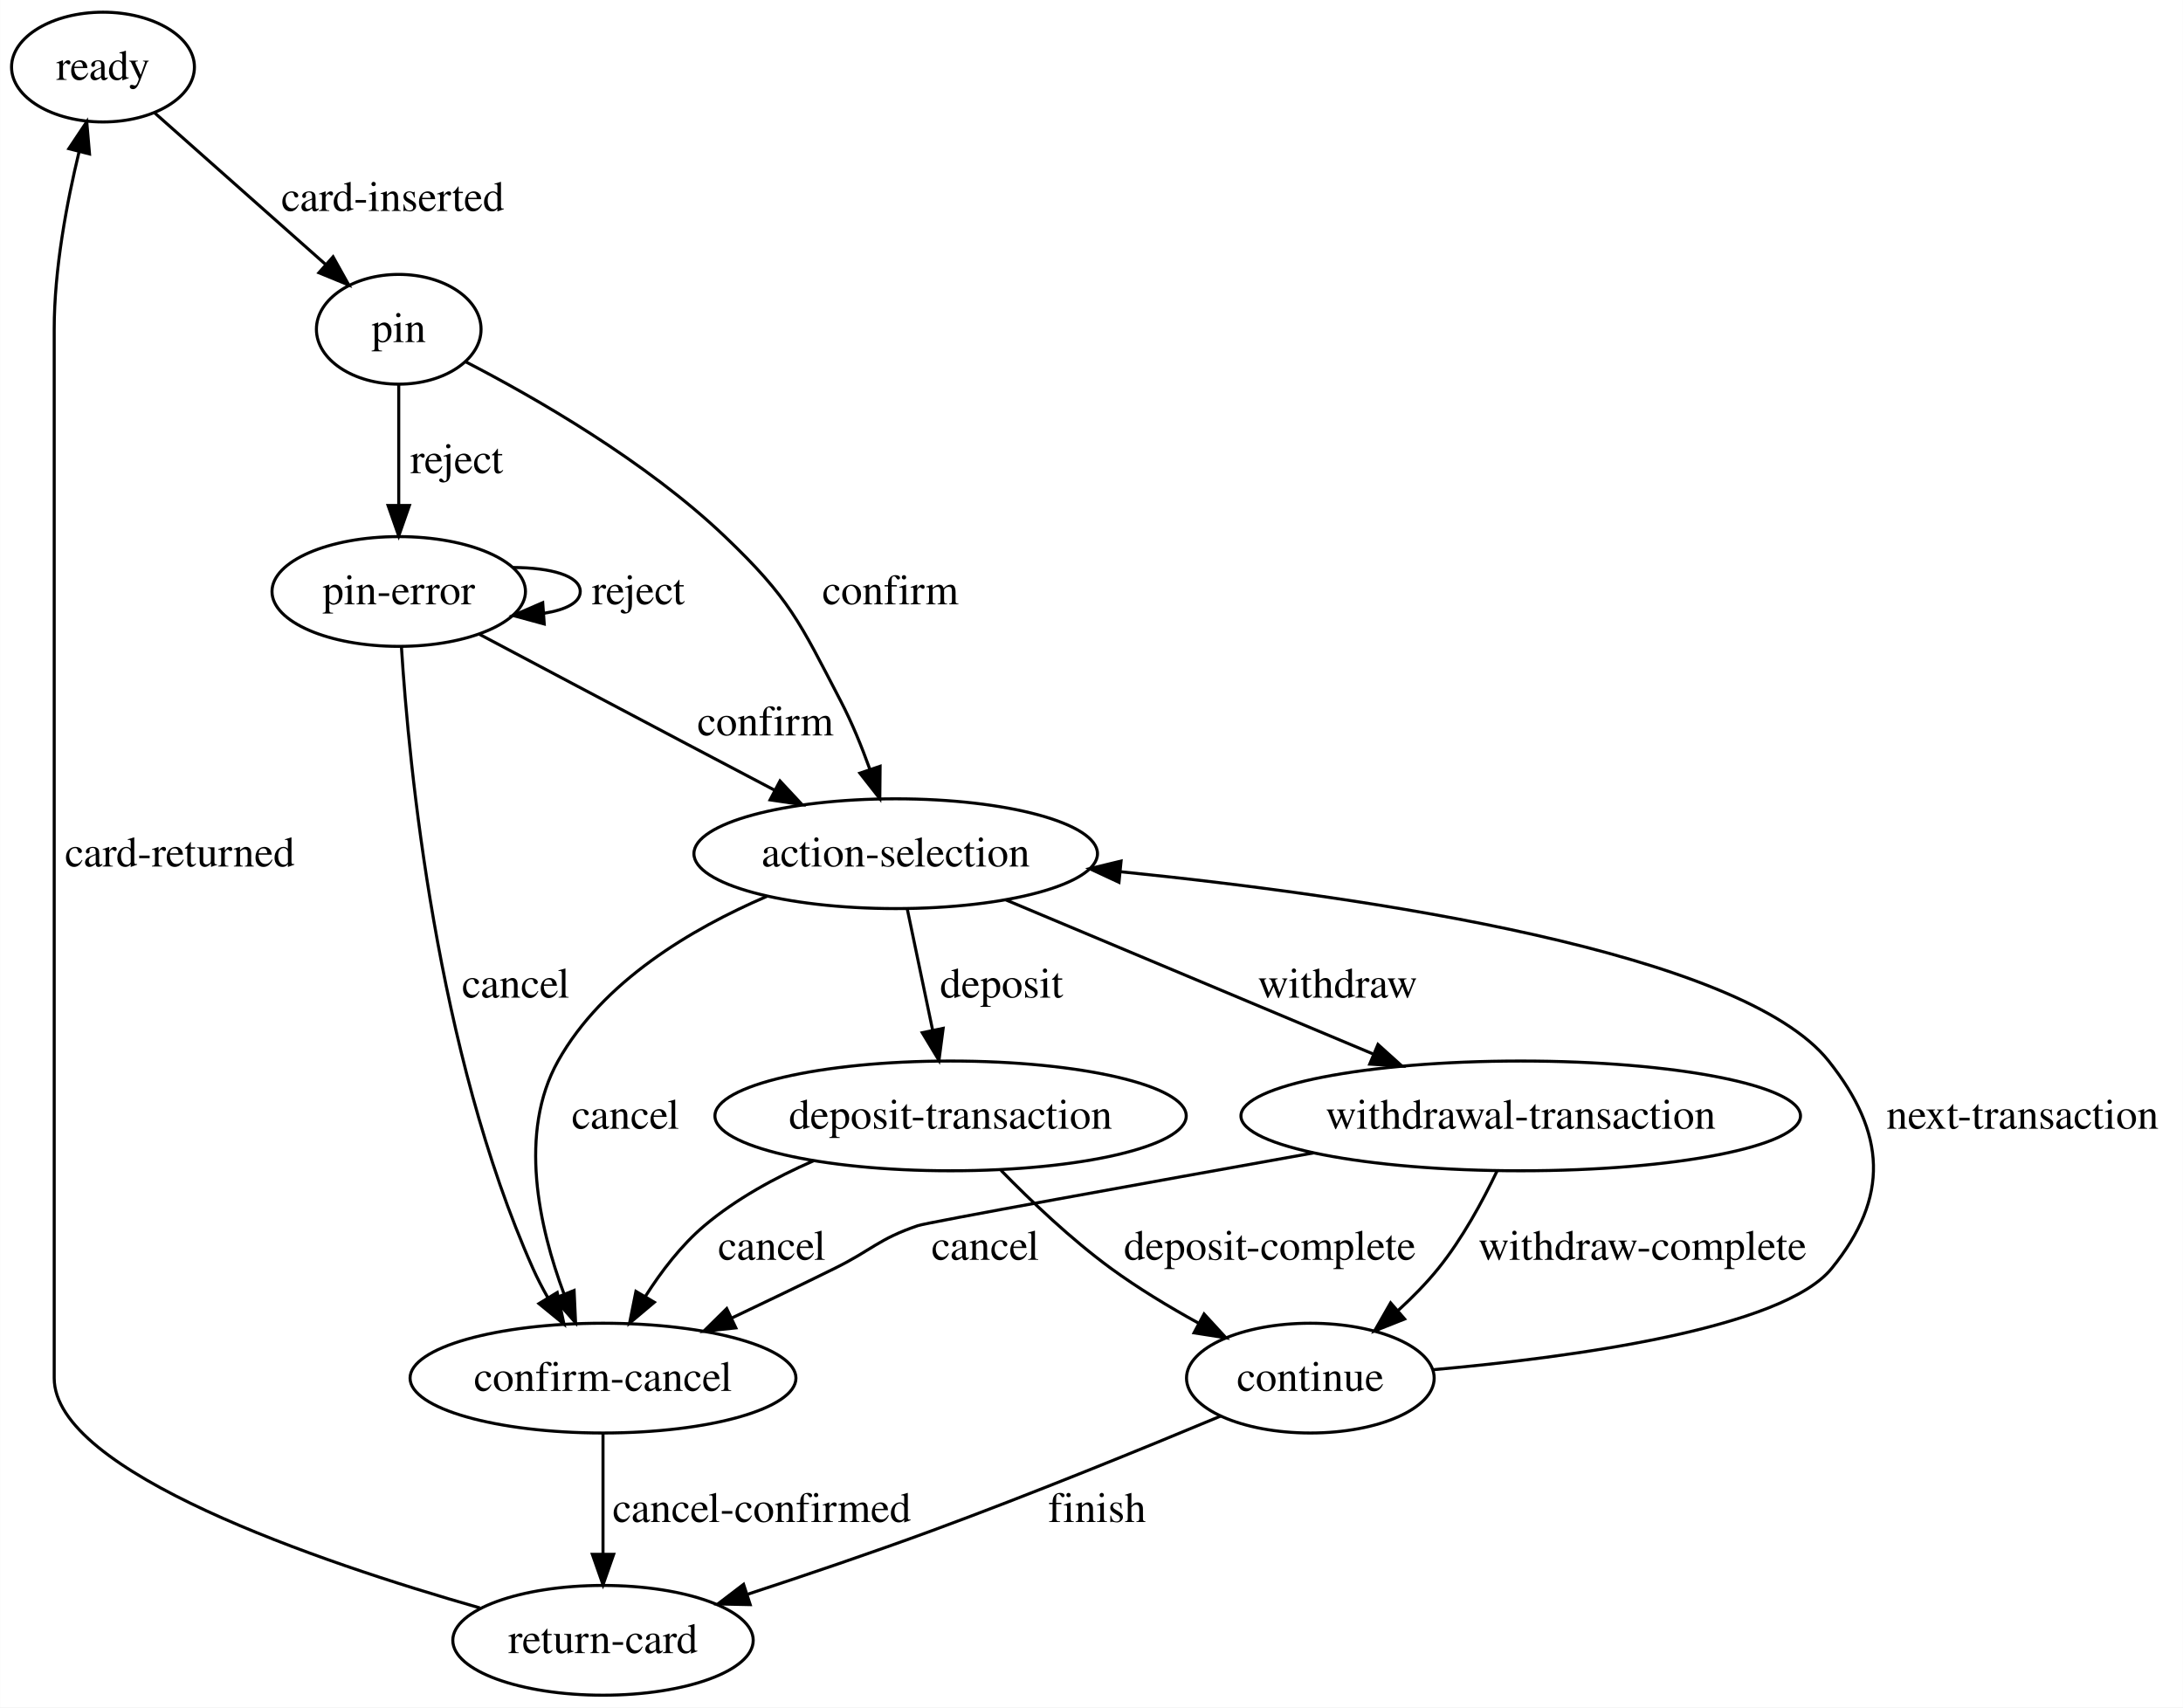
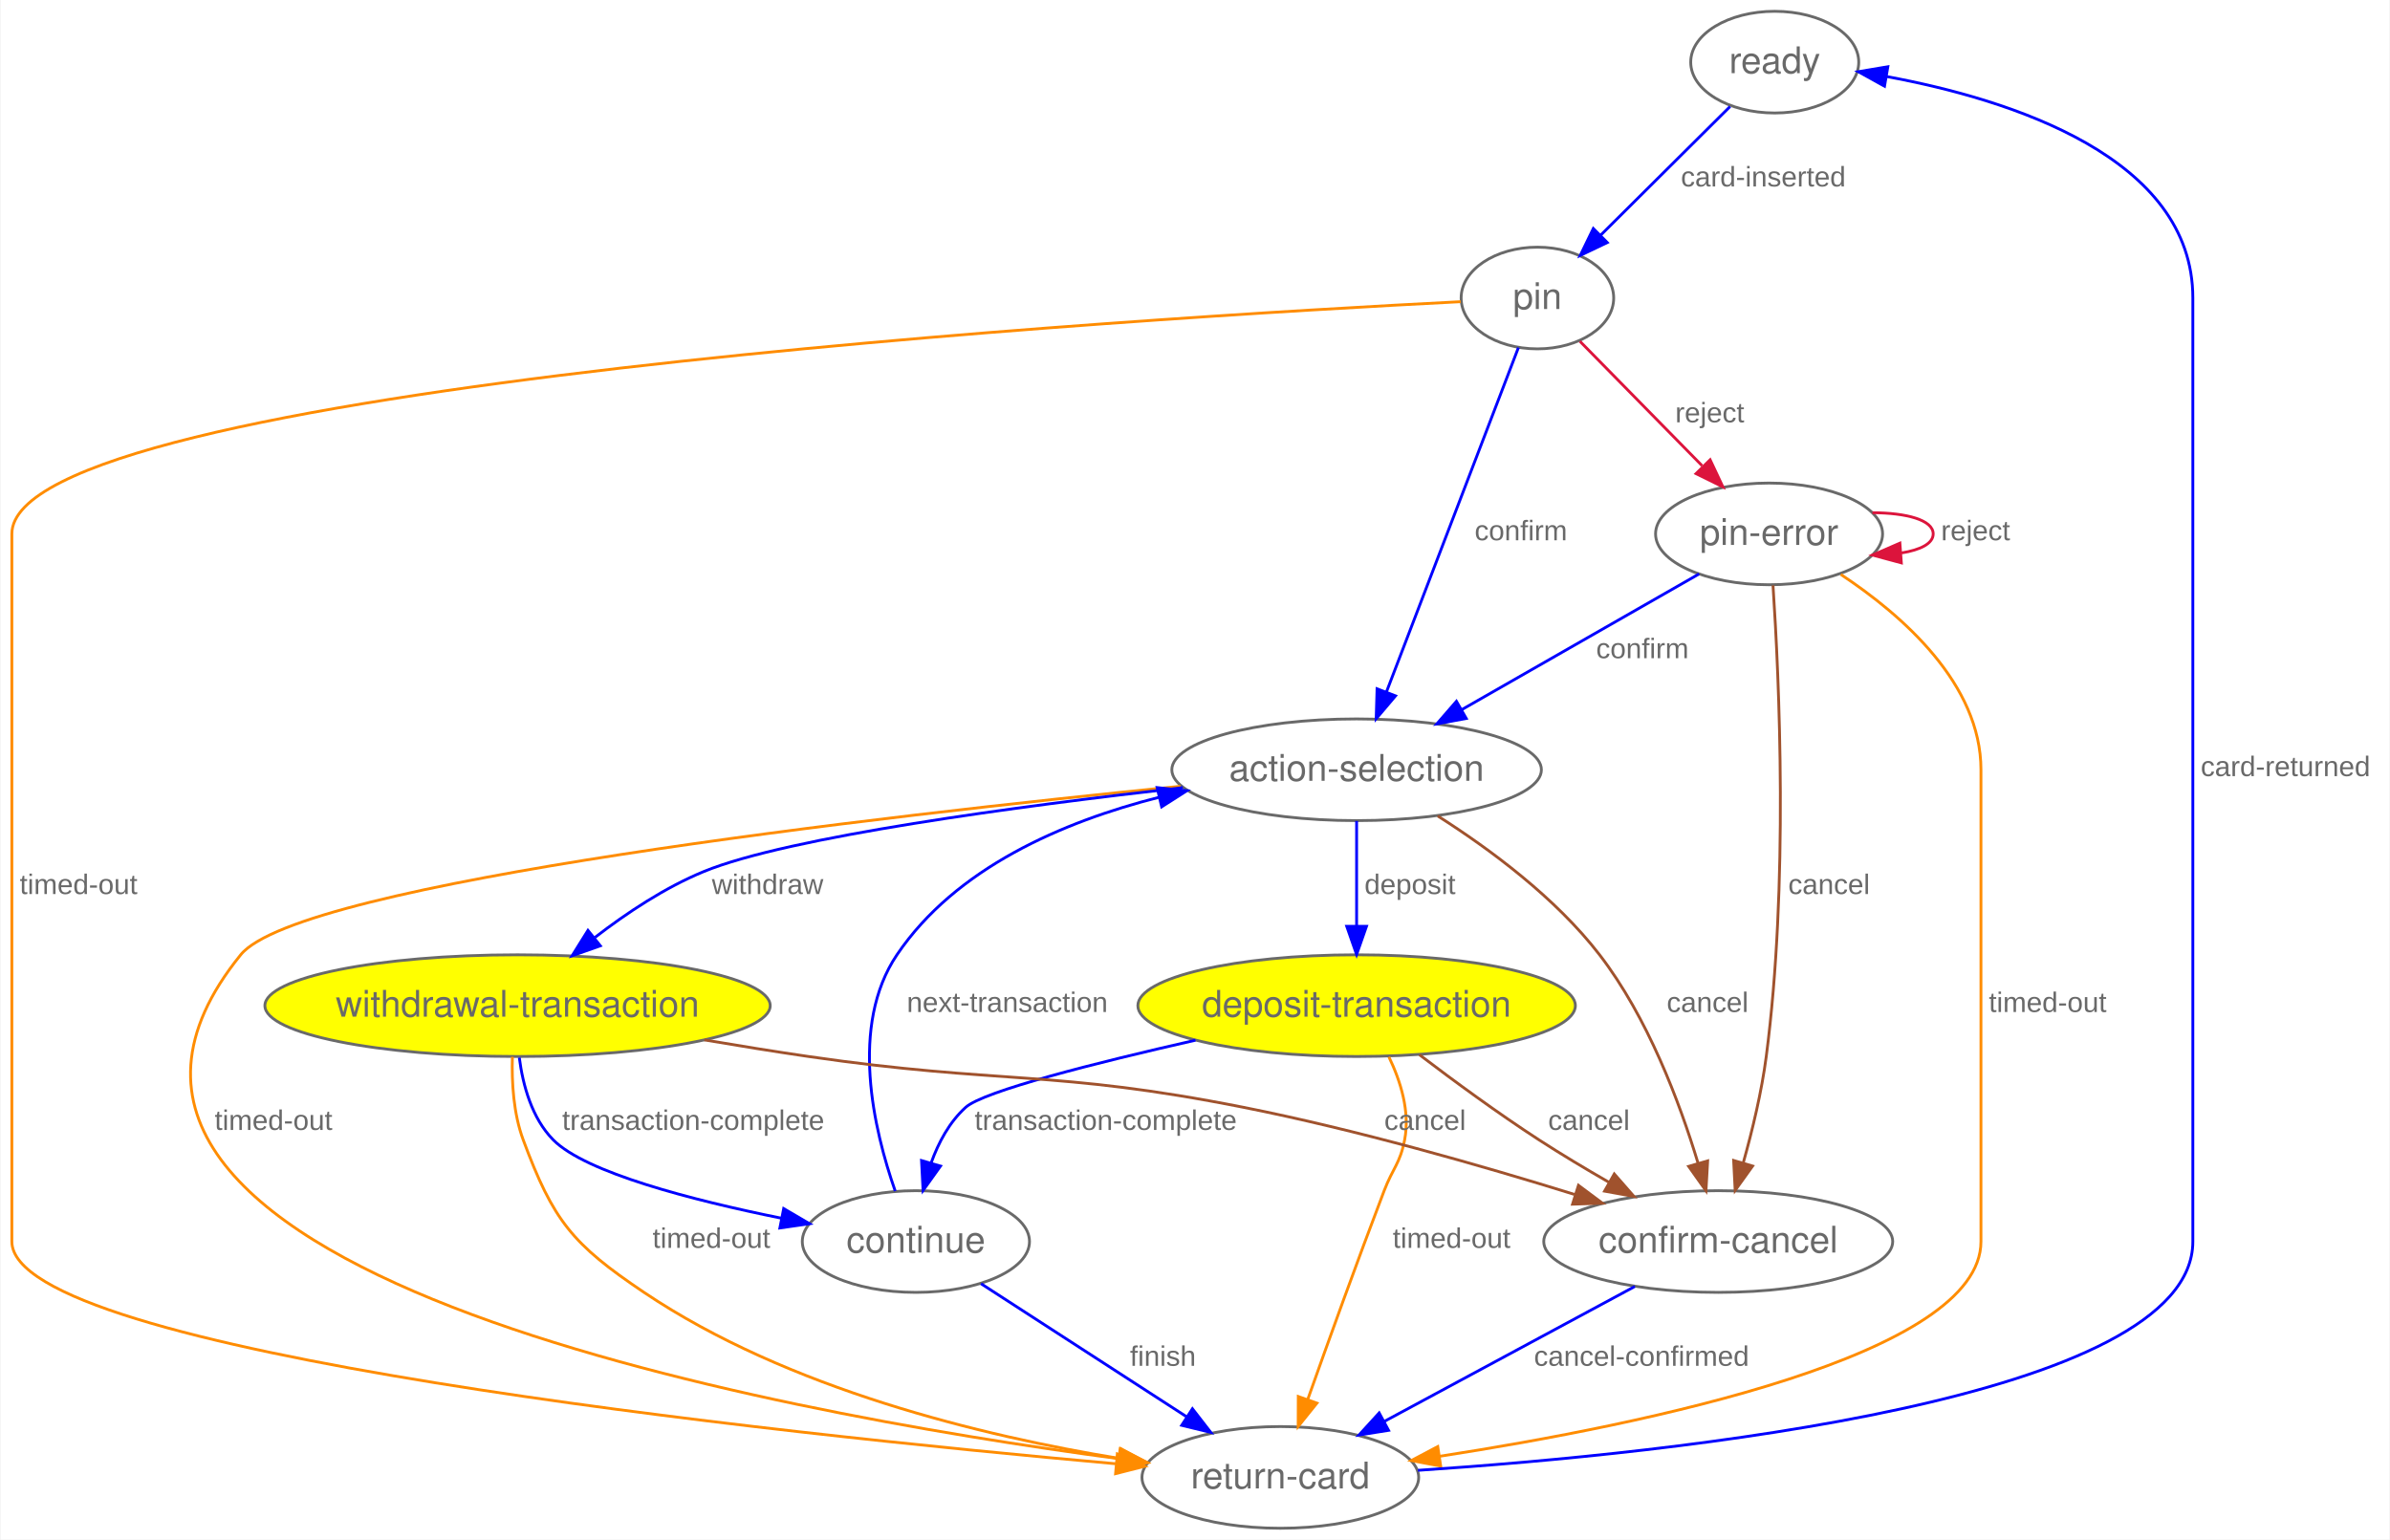
- <svg xmlns="http://www.w3.org/2000/svg" width="716pt" height="560pt" viewBox="0.00 0.00 715.93 560.00">
-   <g id="graph0" class="graph" transform="scale(1 1) rotate(0) translate(4 556)">
-     <polygon fill="#ffffff" stroke="transparent" points="-4,4 -4,-556 711.932,-556 711.932,4 -4,4" />
+ <svg xmlns="http://www.w3.org/2000/svg" width="846pt" height="545pt" viewBox="0.00 0.00 845.59 544.99">
+   <g id="graph0" class="graph" transform="scale(1 1) rotate(0) translate(4 540.9941)">
+     <polygon fill="#ffffff" stroke="transparent" points="-4,4 -4,-540.994 841.586,-540.994 841.586,4 -4,4" />
    <g id="node1" class="node">
-       <ellipse fill="none" stroke="#000000" cx="29.745" cy="-534" rx="29.993" ry="18" />
-       <text text-anchor="middle" x="29.745" y="-529.8" font-family="Times,serif" font-size="14.00" fill="#000000">ready</text>
+       <ellipse fill="none" stroke="#696969" cx="624" cy="-518.994" rx="29.736" ry="18" />
+       <text text-anchor="middle" x="624" y="-515.094" font-family="Helvetica,sans-Serif" font-size="13.00" fill="#696969">ready</text>
    </g>
    <g id="node2" class="node">
-       <ellipse fill="none" stroke="#000000" cx="126.746" cy="-448" rx="27" ry="18" />
-       <text text-anchor="middle" x="126.746" y="-443.8" font-family="Times,serif" font-size="14.00" fill="#000000">pin</text>
+       <ellipse fill="none" stroke="#696969" cx="540" cy="-435.495" rx="27" ry="18" />
+       <text text-anchor="middle" x="540" y="-431.595" font-family="Helvetica,sans-Serif" font-size="13.00" fill="#696969">pin</text>
    </g>
    <g id="edge1" class="edge">
-       <path fill="none" stroke="#000000" d="M46.642,-519.02C62.175,-505.248 85.369,-484.685 102.807,-469.224" />
-       <polygon fill="#000000" stroke="#000000" points="105.206,-471.775 110.366,-462.522 100.562,-466.537 105.206,-471.775" />
-       <text text-anchor="middle" x="124.78" y="-486.8" font-family="Times,serif" font-size="14.00" fill="#000000"> card-inserted </text>
+       <path fill="none" stroke="#0000ff" d="M608.2,-503.289C595.25,-490.415 576.766,-472.041 562.307,-457.669" />
+       <polygon fill="#0000ff" stroke="#0000ff" points="564.723,-455.135 555.163,-450.568 559.788,-460.1 564.723,-455.135" />
+       <text text-anchor="middle" x="619.958" y="-474.994" font-family="Arial" font-size="10.00" fill="#696969"> card-inserted </text>
    </g>
    <g id="node3" class="node">
-       <ellipse fill="none" stroke="#000000" cx="289.745" cy="-276" rx="66.182" ry="18" />
-       <text text-anchor="middle" x="289.745" y="-271.8" font-family="Times,serif" font-size="14.00" fill="#000000">action-selection</text>
+       <ellipse fill="none" stroke="#696969" cx="476" cy="-268.497" rx="65.407" ry="18" />
+       <text text-anchor="middle" x="476" y="-264.597" font-family="Helvetica,sans-Serif" font-size="13.00" fill="#696969">action-selection</text>
    </g>
    <g id="edge2" class="edge">
-       <path fill="none" stroke="#000000" d="M148.571,-437.402C171.506,-425.561 207.787,-404.764 233.745,-380 254.98,-359.743 258.21,-352.039 271.745,-326 275.373,-319.022 278.581,-311.146 281.246,-303.745" />
-       <polygon fill="#000000" stroke="#000000" points="284.628,-304.67 284.532,-294.075 278,-302.417 284.628,-304.67" />
-       <text text-anchor="middle" x="288.021" y="-357.8" font-family="Times,serif" font-size="14.00" fill="#000000"> confirm </text>
+       <path fill="none" stroke="#0000ff" d="M533.272,-417.939C522.143,-388.9 499.817,-330.645 486.567,-296.07" />
+       <polygon fill="#0000ff" stroke="#0000ff" points="489.775,-294.659 482.928,-286.574 483.238,-297.164 489.775,-294.659" />
+       <text text-anchor="middle" x="534.17" y="-349.746" font-family="Arial" font-size="10.00" fill="#696969"> confirm </text>
    </g>
    <g id="node4" class="node">
-       <ellipse fill="none" stroke="#000000" cx="126.746" cy="-362" rx="41.568" ry="18" />
-       <text text-anchor="middle" x="126.746" y="-357.8" font-family="Times,serif" font-size="14.00" fill="#000000">pin-error</text>
+       <ellipse fill="none" stroke="#696969" cx="622" cy="-351.996" rx="40.18" ry="18" />
+       <text text-anchor="middle" x="622" y="-348.096" font-family="Helvetica,sans-Serif" font-size="13.00" fill="#696969">pin-error</text>
    </g>
    <g id="edge3" class="edge">
-       <path fill="none" stroke="#000000" d="M126.746,-429.762C126.746,-418.36 126.746,-403.434 126.746,-390.494" />
-       <polygon fill="#000000" stroke="#000000" points="130.246,-390.212 126.746,-380.212 123.246,-390.212 130.246,-390.212" />
-       <text text-anchor="middle" x="145.787" y="-400.8" font-family="Times,serif" font-size="14.00" fill="#000000"> reject </text>
+       <path fill="none" stroke="#dc143c" d="M555.04,-420.18C567.134,-407.865 584.346,-390.338 598.291,-376.138" />
+       <polygon fill="#dc143c" stroke="#dc143c" points="601.14,-378.233 605.649,-368.646 596.145,-373.328 601.14,-378.233" />
+       <text text-anchor="middle" x="601.005" y="-391.495" font-family="Arial" font-size="10.00" fill="#696969"> reject </text>
+     </g>
+     <g id="node5" class="node">
+       <ellipse fill="none" stroke="#696969" cx="449" cy="-18" rx="48.974" ry="18" />
+       <text text-anchor="middle" x="449" y="-14.1" font-family="Helvetica,sans-Serif" font-size="13.00" fill="#696969">return-card</text>
+     </g>
+     <g id="edge21" class="edge">
+       <path fill="none" stroke="#ff8c00" d="M512.851,-434.198C403.348,-428.61 0,-404.468 0,-351.996 0,-351.996 0,-351.996 0,-101.499 0,-62.207 269.199,-33.701 390.711,-22.836" />
+       <polygon fill="#ff8c00" stroke="#ff8c00" points="391.296,-26.298 400.949,-21.931 390.68,-19.325 391.296,-26.298" />
+       <text text-anchor="middle" x="23.621" y="-224.497" font-family="Arial" font-size="10.00" fill="#696969"> timed-out </text>
+     </g>
+     <g id="edge18" class="edge">
+       <path fill="none" stroke="#ff8c00" d="M413.663,-262.672C307.664,-252.12 101.701,-228.554 81,-202.998 -9.185,-91.665 267.238,-41.28 391.639,-24.639" />
+       <polygon fill="#ff8c00" stroke="#ff8c00" points="392.297,-28.083 401.758,-23.315 391.389,-21.142 392.297,-28.083" />
+       <text text-anchor="middle" x="92.621" y="-140.998" font-family="Arial" font-size="10.00" fill="#696969"> timed-out </text>
    </g>
    <g id="node6" class="node">
-       <ellipse fill="none" stroke="#000000" cx="307.745" cy="-190" rx="77.292" ry="18" />
-       <text text-anchor="middle" x="307.745" y="-185.8" font-family="Times,serif" font-size="14.00" fill="#000000">deposit-transaction</text>
+       <ellipse fill="#ffff00" stroke="#696969" cx="476" cy="-184.998" rx="77.431" ry="18" />
+       <text text-anchor="middle" x="476" y="-181.098" font-family="Helvetica,sans-Serif" font-size="13.00" fill="#696969">deposit-transaction</text>
    </g>
    <g id="edge7" class="edge">
-       <path fill="none" stroke="#000000" d="M293.563,-257.762C295.973,-246.246 299.136,-231.135 301.863,-218.106" />
-       <polygon fill="#000000" stroke="#000000" points="305.311,-218.717 303.934,-208.212 298.459,-217.283 305.311,-218.717" />
-       <text text-anchor="middle" x="324.466" y="-228.8" font-family="Times,serif" font-size="14.00" fill="#000000"> deposit </text>
+       <path fill="none" stroke="#0000ff" d="M476,-250.379C476,-239.547 476,-225.549 476,-213.287" />
+       <polygon fill="#0000ff" stroke="#0000ff" points="479.5,-213.081 476,-203.081 472.5,-213.081 479.5,-213.081" />
+       <text text-anchor="middle" x="494.901" y="-224.497" font-family="Arial" font-size="10.00" fill="#696969"> deposit </text>
    </g>
    <g id="node8" class="node">
-       <ellipse fill="none" stroke="#000000" cx="494.745" cy="-190" rx="91.765" ry="18" />
-       <text text-anchor="middle" x="494.745" y="-185.8" font-family="Times,serif" font-size="14.00" fill="#000000">withdrawal-transaction</text>
+       <ellipse fill="#ffff00" stroke="#696969" cx="179" cy="-184.998" rx="89.431" ry="18" />
+       <text text-anchor="middle" x="179" y="-181.098" font-family="Helvetica,sans-Serif" font-size="13.00" fill="#696969">withdrawal-transaction</text>
    </g>
    <g id="edge9" class="edge">
-       <path fill="none" stroke="#000000" d="M325.923,-260.823C359.372,-246.791 409.333,-225.832 446.232,-210.352" />
-       <polygon fill="#000000" stroke="#000000" points="447.923,-213.438 455.79,-206.342 445.215,-206.983 447.923,-213.438" />
-       <text text-anchor="middle" x="434.683" y="-228.8" font-family="Times,serif" font-size="14.00" fill="#000000"> withdraw </text>
+       <path fill="none" stroke="#0000ff" d="M414.493,-262.183C356.726,-255.665 274.841,-244.743 244.985,-232.497 231.249,-226.863 217.66,-217.839 206.417,-209.163" />
+       <polygon fill="#0000ff" stroke="#0000ff" points="208.303,-206.188 198.313,-202.658 203.921,-211.647 208.303,-206.188" />
+       <text text-anchor="middle" x="267.507" y="-224.497" font-family="Arial" font-size="10.00" fill="#696969"> withdraw </text>
    </g>
    <g id="node9" class="node">
-       <ellipse fill="none" stroke="#000000" cx="193.745" cy="-104" rx="63.284" ry="18" />
-       <text text-anchor="middle" x="193.745" y="-99.8" font-family="Times,serif" font-size="14.00" fill="#000000">confirm-cancel</text>
+       <ellipse fill="none" stroke="#696969" cx="604" cy="-101.499" rx="61.764" ry="18" />
+       <text text-anchor="middle" x="604" y="-97.599" font-family="Helvetica,sans-Serif" font-size="13.00" fill="#696969">confirm-cancel</text>
    </g>
    <g id="edge13" class="edge">
-       <path fill="none" stroke="#000000" d="M247.482,-262.007C222.75,-251.388 193.596,-234.089 179,-208 165.875,-184.538 172.756,-153.609 180.955,-131.594" />
-       <polygon fill="#000000" stroke="#000000" points="184.263,-132.749 184.747,-122.165 177.768,-130.137 184.263,-132.749" />
-       <text text-anchor="middle" x="201.118" y="-185.8" font-family="Times,serif" font-size="14.00" fill="#000000"> cancel </text>
+       <path fill="none" stroke="#a0522d" d="M504.71,-252.145C523.131,-240.444 546.429,-223.222 562,-202.998 578.996,-180.922 590.272,-150.987 596.821,-129.353" />
+       <polygon fill="#a0522d" stroke="#a0522d" points="600.263,-130.047 599.661,-119.47 593.535,-128.114 600.263,-130.047" />
+       <text text-anchor="middle" x="600.231" y="-182.748" font-family="Arial" font-size="10.00" fill="#696969"> cancel </text>
    </g>
    <g id="edge4" class="edge">
-       <path fill="none" stroke="#000000" d="M153.196,-347.968C172.125,-337.933 198.218,-324.115 221.194,-312 230.565,-307.059 240.664,-301.748 250.154,-296.763" />
-       <polygon fill="#000000" stroke="#000000" points="251.795,-299.855 259.022,-292.107 248.541,-293.657 251.795,-299.855" />
-       <text text-anchor="middle" x="247.021" y="-314.8" font-family="Times,serif" font-size="14.00" fill="#000000"> confirm </text>
+       <path fill="none" stroke="#0000ff" d="M597.233,-337.832C574.236,-324.679 539.679,-304.916 513.337,-289.85" />
+       <polygon fill="#0000ff" stroke="#0000ff" points="514.812,-286.662 504.394,-284.736 511.337,-292.739 514.812,-286.662" />
+       <text text-anchor="middle" x="577.17" y="-307.996" font-family="Arial" font-size="10.00" fill="#696969"> confirm </text>
    </g>
    <g id="edge5" class="edge">
-       <path fill="none" stroke="#000000" d="M164.244,-369.875C176.512,-369.834 186.28,-367.209 186.28,-362 186.28,-358.337 181.45,-355.952 174.319,-354.845" />
-       <polygon fill="#000000" stroke="#000000" points="174.468,-351.347 164.244,-354.125 173.97,-358.329 174.468,-351.347" />
-       <text text-anchor="middle" x="205.321" y="-357.8" font-family="Times,serif" font-size="14.00" fill="#000000"> reject </text>
+       <path fill="none" stroke="#dc143c" d="M658.589,-359.496C670.559,-359.457 680.09,-356.957 680.09,-351.996 680.09,-348.585 675.585,-346.338 668.88,-345.254" />
+       <polygon fill="#dc143c" stroke="#dc143c" points="668.819,-341.74 658.589,-344.497 668.305,-348.721 668.819,-341.74" />
+       <text text-anchor="middle" x="695.095" y="-349.746" font-family="Arial" font-size="10.00" fill="#696969"> reject </text>
+     </g>
+     <g id="edge22" class="edge">
+       <path fill="none" stroke="#ff8c00" d="M647.392,-337.642C669.15,-323.251 697,-298.894 697,-268.497 697,-268.497 697,-268.497 697,-101.499 697,-61.309 578.542,-36.788 505.364,-25.474" />
+       <polygon fill="#ff8c00" stroke="#ff8c00" points="505.766,-21.996 495.356,-23.965 504.722,-28.917 505.766,-21.996" />
+       <text text-anchor="middle" x="720.621" y="-182.748" font-family="Arial" font-size="10.00" fill="#696969"> timed-out </text>
    </g>
    <g id="edge16" class="edge">
-       <path fill="none" stroke="#000000" d="M127.624,-343.921C130.084,-305.005 139.097,-211.069 170.745,-140 172.177,-136.786 173.867,-133.527 175.672,-130.35" />
-       <polygon fill="#000000" stroke="#000000" points="178.718,-132.078 180.94,-121.719 172.742,-128.432 178.718,-132.078" />
-       <text text-anchor="middle" x="165.118" y="-228.8" font-family="Times,serif" font-size="14.00" fill="#000000"> cancel </text>
-     </g>
-     <g id="node5" class="node">
-       <ellipse fill="none" stroke="#000000" cx="193.745" cy="-18" rx="49.269" ry="18" />
-       <text text-anchor="middle" x="193.745" y="-13.8" font-family="Times,serif" font-size="14.00" fill="#000000">return-card</text>
+       <path fill="none" stroke="#a0522d" d="M623.391,-333.777C625.602,-300.487 628.912,-227.669 621,-166.998 619.372,-154.511 616.127,-140.998 612.904,-129.507" />
+       <polygon fill="#a0522d" stroke="#a0522d" points="616.174,-128.22 609.998,-119.611 609.457,-130.192 616.174,-128.22" />
+       <text text-anchor="middle" x="643.231" y="-224.497" font-family="Arial" font-size="10.00" fill="#696969"> cancel </text>
    </g>
    <g id="edge6" class="edge">
-       <path fill="none" stroke="#000000" d="M153.35,-28.63C100.28,-43.805 13.745,-73.263 13.745,-104 13.745,-448 13.745,-448 13.745,-448 13.745,-467.745 17.872,-489.617 21.934,-506.362" />
-       <polygon fill="#000000" stroke="#000000" points="18.547,-507.241 24.418,-516.061 25.328,-505.505 18.547,-507.241" />
-       <text text-anchor="middle" x="54.942" y="-271.8" font-family="Times,serif" font-size="14.00" fill="#000000"> card-returned </text>
+       <path fill="none" stroke="#0000ff" d="M497.706,-20.503C587.939,-26.481 772,-45.534 772,-101.499 772,-435.495 772,-435.495 772,-435.495 772,-485.34 707.535,-505.761 663.696,-513.886" />
+       <polygon fill="#0000ff" stroke="#0000ff" points="662.862,-510.478 653.594,-515.612 664.041,-517.378 662.862,-510.478" />
+       <text text-anchor="middle" x="804.793" y="-266.247" font-family="Arial" font-size="10.00" fill="#696969"> card-returned </text>
+     </g>
+     <g id="edge19" class="edge">
+       <path fill="none" stroke="#ff8c00" d="M487.425,-166.868C491.622,-158.161 494.931,-147.474 493,-137.499 491.361,-129.033 488.837,-127.554 485.759,-119.499 476.26,-94.638 465.988,-66.126 458.724,-45.664" />
+       <polygon fill="#ff8c00" stroke="#ff8c00" points="461.953,-44.298 455.318,-36.038 455.354,-46.633 461.953,-44.298" />
+       <text text-anchor="middle" x="509.621" y="-99.249" font-family="Arial" font-size="10.00" fill="#696969"> timed-out </text>
    </g>
    <g id="node7" class="node">
-       <ellipse fill="none" stroke="#000000" cx="425.745" cy="-104" rx="40.616" ry="18" />
-       <text text-anchor="middle" x="425.745" y="-99.8" font-family="Times,serif" font-size="14.00" fill="#000000">continue</text>
+       <ellipse fill="none" stroke="#696969" cx="320" cy="-101.499" rx="40.211" ry="18" />
+       <text text-anchor="middle" x="320" y="-97.599" font-family="Helvetica,sans-Serif" font-size="13.00" fill="#696969">continue</text>
    </g>
    <g id="edge8" class="edge">
-       <path fill="none" stroke="#000000" d="M324.278,-172.141C334.171,-162.021 347.318,-149.521 360.332,-140 369.211,-133.503 379.393,-127.358 389.038,-122.044" />
-       <polygon fill="#000000" stroke="#000000" points="390.892,-125.022 398.06,-117.22 387.591,-118.848 390.892,-125.022" />
-       <text text-anchor="middle" x="412.453" y="-142.8" font-family="Times,serif" font-size="14.00" fill="#000000"> deposit-complete </text>
+       <path fill="none" stroke="#0000ff" d="M418.952,-172.764C383.689,-164.754 343.974,-154.741 337.621,-148.998 331.88,-143.808 328.003,-136.573 325.388,-129.312" />
+       <polygon fill="#0000ff" stroke="#0000ff" points="328.71,-128.204 322.547,-119.586 321.991,-130.166 328.71,-128.204" />
+       <text text-anchor="middle" x="387.19" y="-140.998" font-family="Arial" font-size="10.00" fill="#696969"> transaction-complete </text>
    </g>
    <g id="edge14" class="edge">
-       <path fill="none" stroke="#000000" d="M262.812,-175.285C250.372,-169.855 237.434,-162.817 227,-154 219.399,-147.576 212.842,-138.989 207.608,-130.747" />
-       <polygon fill="#000000" stroke="#000000" points="210.568,-128.877 202.46,-122.057 204.545,-132.444 210.568,-128.877" />
-       <text text-anchor="middle" x="249.118" y="-142.8" font-family="Times,serif" font-size="14.00" fill="#000000"> cancel </text>
+       <path fill="none" stroke="#a0522d" d="M498.236,-167.621C510.469,-158.321 526.063,-146.884 540.537,-137.499 548.42,-132.388 557.063,-127.216 565.363,-122.448" />
+       <polygon fill="#a0522d" stroke="#a0522d" points="567.205,-125.427 574.183,-117.455 563.757,-119.336 567.205,-125.427" />
+       <text text-anchor="middle" x="558.231" y="-140.998" font-family="Arial" font-size="10.00" fill="#696969"> cancel </text>
    </g>
    <g id="edge11" class="edge">
-       <path fill="none" stroke="#000000" d="M465.974,-106.75C511.244,-110.78 580.593,-120.093 596.745,-140 615.79,-163.471 614.544,-184.332 595.745,-208 567.344,-243.758 444.675,-261.857 363.54,-270.082" />
-       <polygon fill="#000000" stroke="#000000" points="362.977,-266.62 353.368,-271.084 363.663,-273.587 362.977,-266.62" />
-       <text text-anchor="middle" x="659.339" y="-185.8" font-family="Times,serif" font-size="14.00" fill="#000000"> next-transaction </text>
+       <path fill="none" stroke="#0000ff" d="M312.683,-119.361C305.063,-141.093 296.394,-177.973 313.296,-202.998 334.082,-233.773 371.991,-250.091 405.99,-258.742" />
+       <polygon fill="#0000ff" stroke="#0000ff" points="405.388,-262.196 415.924,-261.087 406.995,-255.383 405.388,-262.196" />
+       <text text-anchor="middle" x="352.352" y="-182.748" font-family="Arial" font-size="10.00" fill="#696969"> next-transaction </text>
    </g>
    <g id="edge12" class="edge">
-       <path fill="none" stroke="#000000" d="M396.38,-91.565C371.378,-81.121 334.423,-66.021 301.745,-54 282.001,-46.736 260.004,-39.289 241.041,-33.067" />
-       <polygon fill="#000000" stroke="#000000" points="242.022,-29.705 231.429,-29.932 239.851,-36.36 242.022,-29.705" />
-       <text text-anchor="middle" x="355.808" y="-56.8" font-family="Times,serif" font-size="14.00" fill="#000000"> finish </text>
+       <path fill="none" stroke="#0000ff" d="M343.063,-86.571C363.28,-73.485 392.916,-54.302 415.705,-39.551" />
+       <polygon fill="#0000ff" stroke="#0000ff" points="417.887,-42.308 424.38,-33.936 414.083,-36.432 417.887,-42.308" />
+       <text text-anchor="middle" x="407.451" y="-57.499" font-family="Arial" font-size="10.00" fill="#696969"> finish </text>
+     </g>
+     <g id="edge20" class="edge">
+       <path fill="none" stroke="#ff8c00" d="M177.172,-166.885C176.894,-157.8 177.549,-146.783 181,-137.499 191.667,-108.805 198.356,-100.582 223.759,-83.499 274.711,-49.234 343.777,-32.611 391.945,-24.734" />
+       <polygon fill="#ff8c00" stroke="#ff8c00" points="392.552,-28.182 401.893,-23.183 391.473,-21.265 392.552,-28.182" />
+       <text text-anchor="middle" x="247.621" y="-99.249" font-family="Arial" font-size="10.00" fill="#696969"> timed-out </text>
    </g>
    <g id="edge10" class="edge">
-       <path fill="none" stroke="#000000" d="M486.966,-171.9C482.211,-161.94 475.549,-149.676 467.745,-140 463.883,-135.211 459.324,-130.564 454.658,-126.289" />
-       <polygon fill="#000000" stroke="#000000" points="456.659,-123.391 446.81,-119.484 452.073,-128.679 456.659,-123.391" />
-       <text text-anchor="middle" x="534.67" y="-142.8" font-family="Times,serif" font-size="14.00" fill="#000000"> withdraw-complete </text>
+       <path fill="none" stroke="#0000ff" d="M179.618,-166.613C180.896,-156.779 184.071,-145.153 191.621,-137.499 203.062,-125.9 240.737,-116.172 272.336,-109.765" />
+       <polygon fill="#0000ff" stroke="#0000ff" points="273.201,-113.162 282.341,-107.803 271.854,-106.293 273.201,-113.162" />
+       <text text-anchor="middle" x="241.19" y="-140.998" font-family="Arial" font-size="10.00" fill="#696969"> transaction-complete </text>
    </g>
    <g id="edge15" class="edge">
-       <path fill="none" stroke="#000000" d="M426.826,-177.874C370.864,-167.846 300.176,-155.078 297,-154 284.105,-149.622 281.957,-146.027 269.745,-140 258.801,-134.599 246.901,-128.886 235.835,-123.642" />
-       <polygon fill="#000000" stroke="#000000" points="237.313,-120.469 226.776,-119.364 234.324,-126.799 237.313,-120.469" />
-       <text text-anchor="middle" x="319.118" y="-142.8" font-family="Times,serif" font-size="14.00" fill="#000000"> cancel </text>
+       <path fill="none" stroke="#a0522d" d="M245.124,-172.872C257.365,-170.789 270.054,-168.738 282,-166.998 350.19,-157.063 368.408,-162.415 436,-148.998 475.875,-141.083 520.083,-128.423 553.138,-118.163" />
+       <polygon fill="#a0522d" stroke="#a0522d" points="554.526,-121.396 563.021,-115.064 552.432,-114.717 554.526,-121.396" />
+       <text text-anchor="middle" x="500.231" y="-140.998" font-family="Arial" font-size="10.00" fill="#696969"> cancel </text>
    </g>
    <g id="edge17" class="edge">
-       <path fill="none" stroke="#000000" d="M193.745,-85.762C193.745,-74.36 193.745,-59.434 193.745,-46.494" />
-       <polygon fill="#000000" stroke="#000000" points="197.246,-46.212 193.745,-36.212 190.246,-46.212 197.246,-46.212" />
-       <text text-anchor="middle" x="245.832" y="-56.8" font-family="Times,serif" font-size="14.00" fill="#000000"> cancel-confirmed </text>
+       <path fill="none" stroke="#0000ff" d="M574.481,-85.597C549.228,-71.993 512.77,-52.353 485.653,-37.745" />
+       <polygon fill="#0000ff" stroke="#0000ff" points="487.309,-34.662 476.845,-33 483.989,-40.824 487.309,-34.662" />
+       <text text-anchor="middle" x="576.85" y="-57.499" font-family="Arial" font-size="10.00" fill="#696969"> cancel-confirmed </text>
    </g>
  </g>
</svg>
